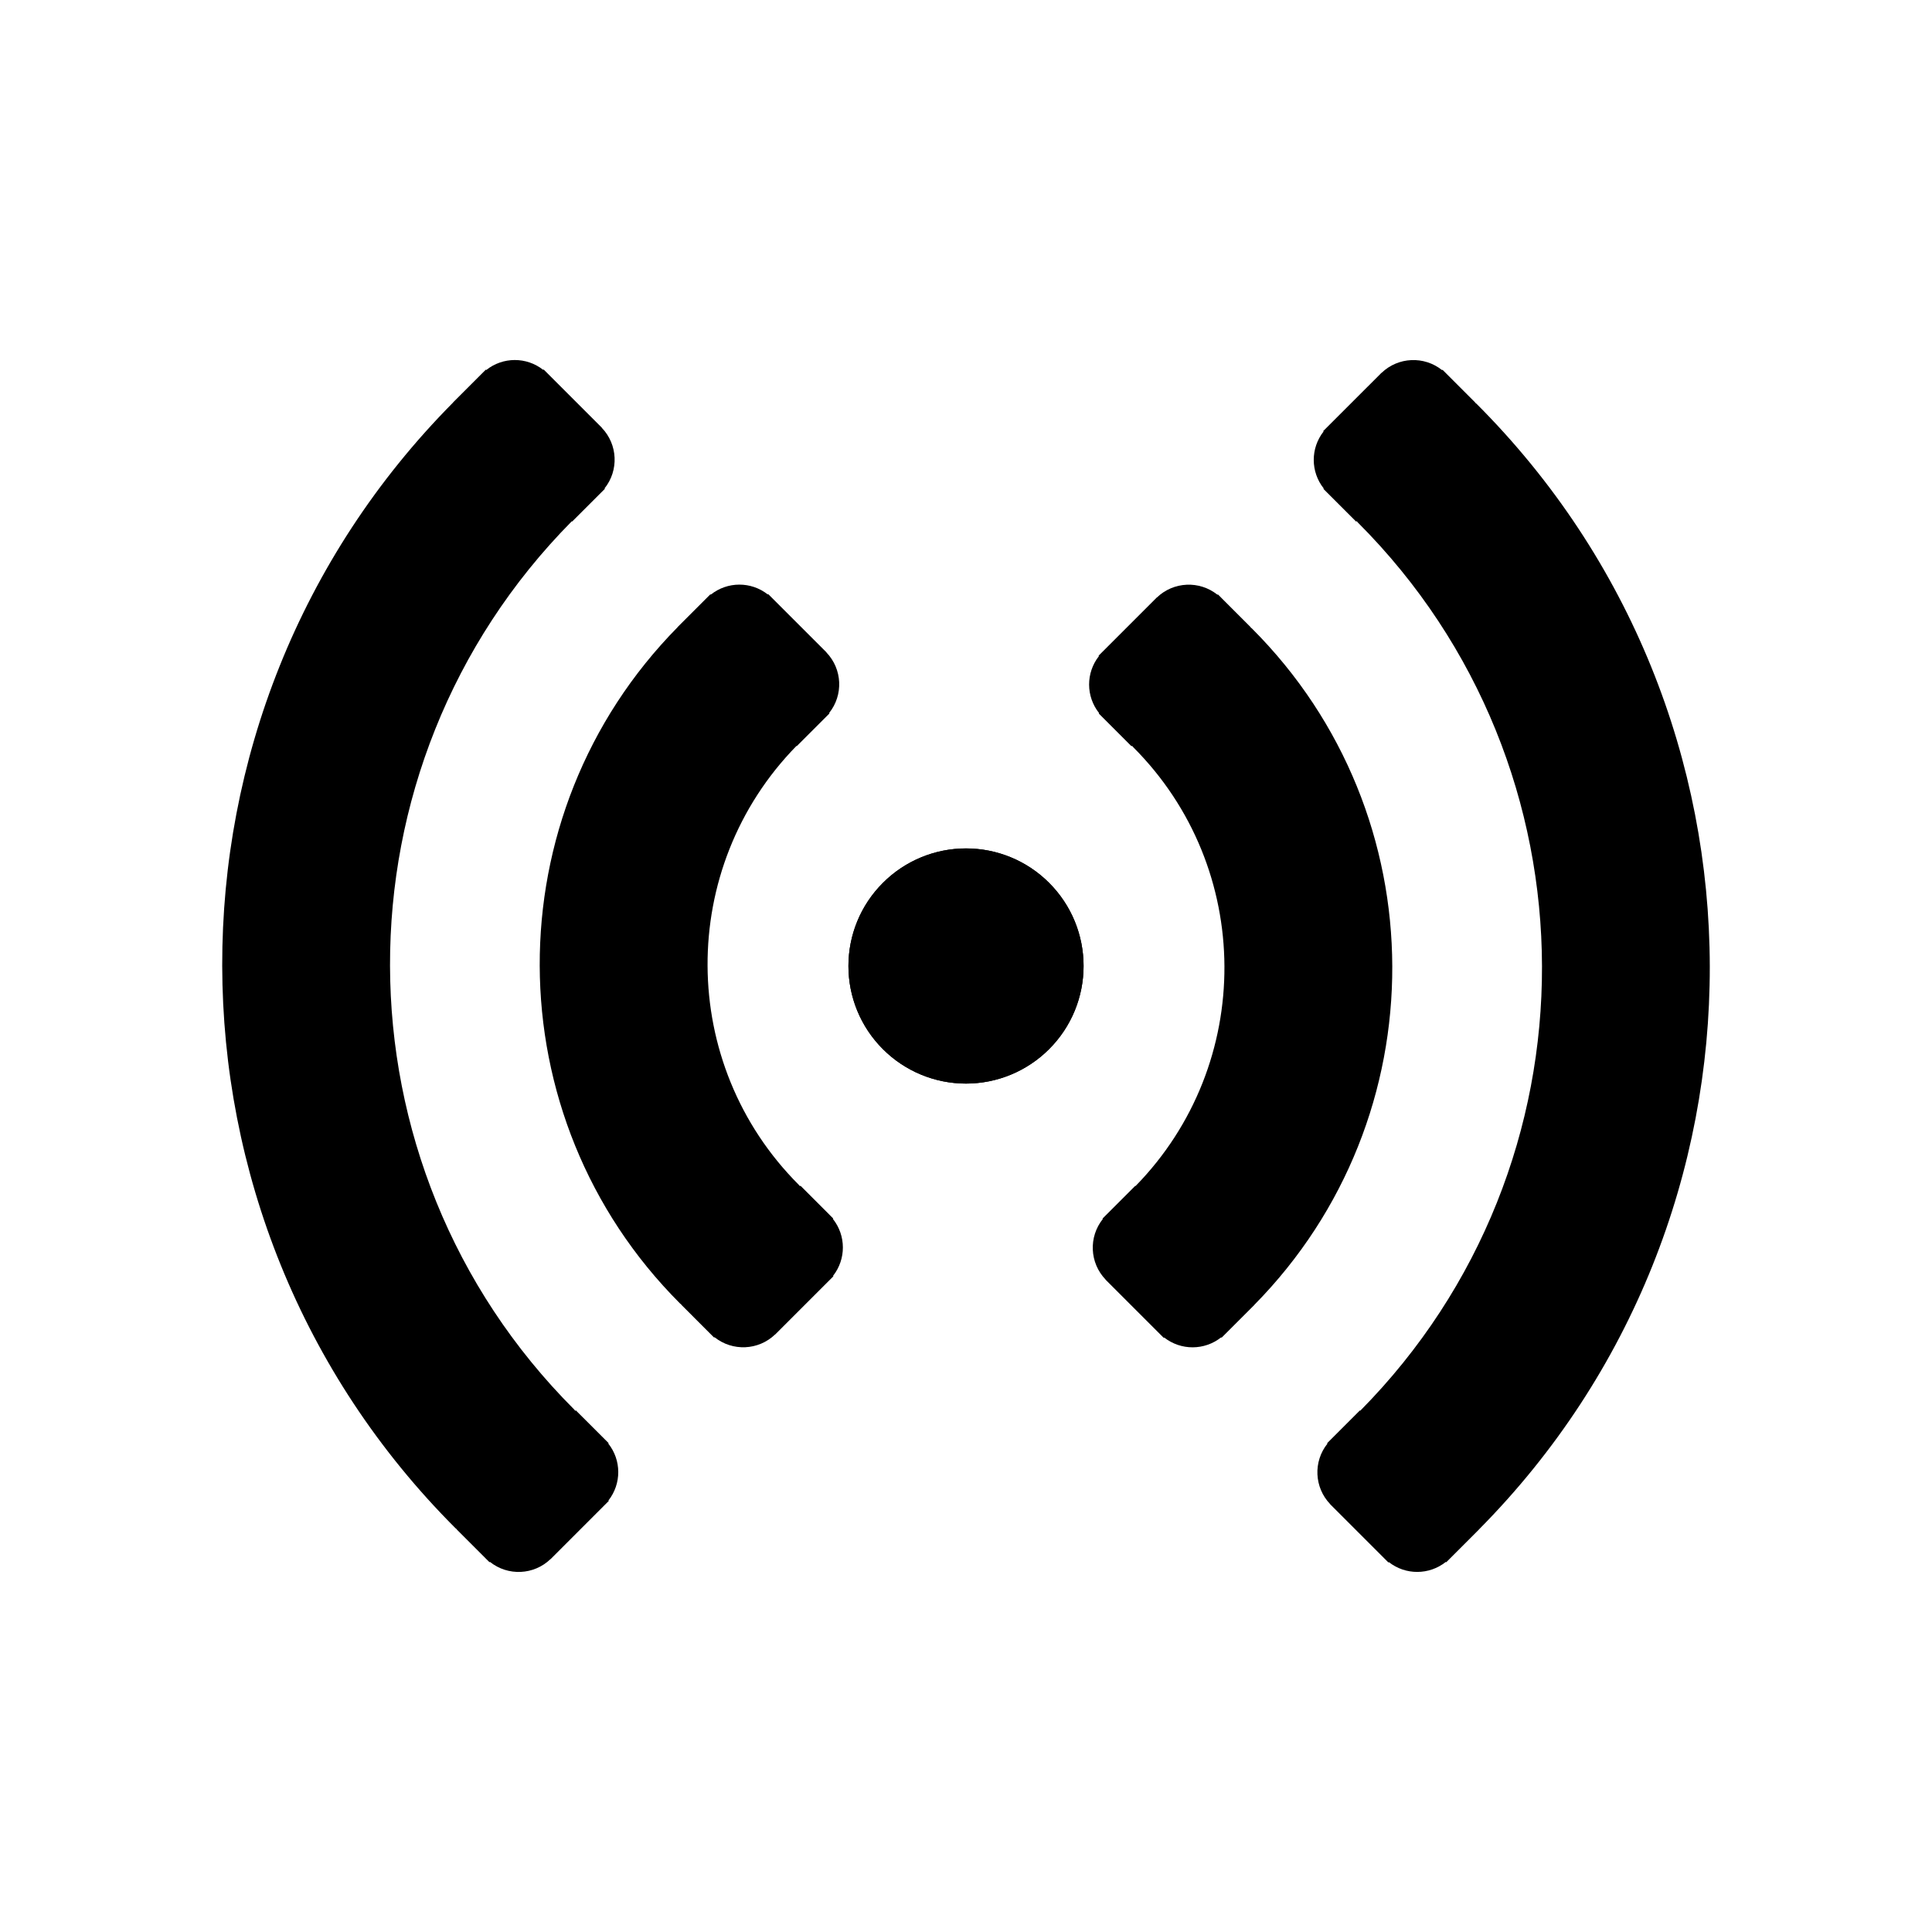
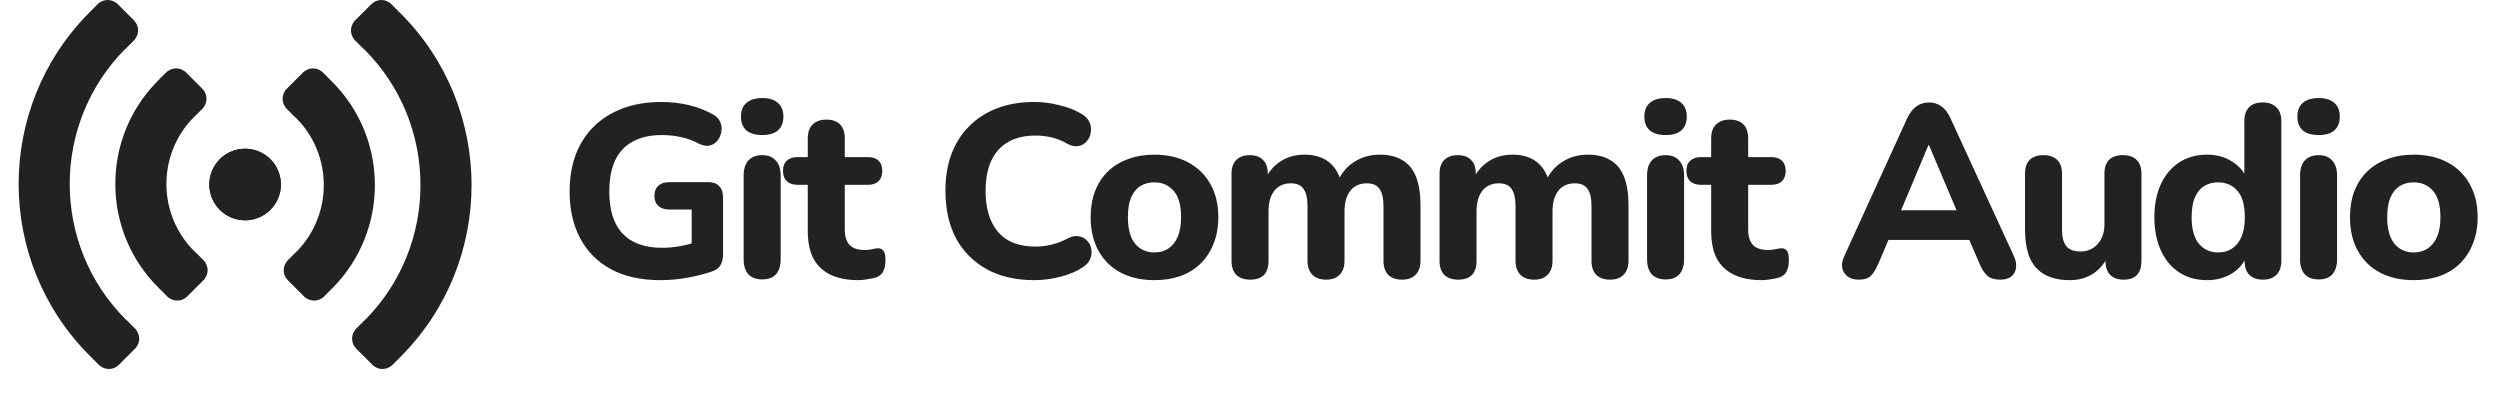
- <svg xmlns="http://www.w3.org/2000/svg" width="100" height="100" viewBox="0 0 100 100">
-   <path fill="currentColor" d="M45.697 45.697a6.083 6.083 0 0 0-.002 8.603a6.08 6.08 0 0 0 8.606.001a6.08 6.08 0 0 0 0-8.607a6.08 6.08 0 0 0-8.604.003m30.852 33.468c15.972-16.109 15.934-42.207-.122-58.263c-.023-.023-.05-.037-.073-.059l.006-.006l-1.696-1.698l-.02.02a2.38 2.38 0 0 0-3.136.141l-.003-.003l-.026.026l-.008.007l-.006.008l-2.773 2.772l-.002.002l-.002.002l-.2.2l.02.02a2.376 2.376 0 0 0 .01 2.951l-.019.019l.19.19v.001h.001L70.196 27l.027-.027c.022.023.037.05.06.073C82.95 39.714 82.99 60.3 70.405 73.02l-.017-.017l-1.504 1.504l-.003.002l-.002.003l-.188.188l.019.019a2.38 2.38 0 0 0 .141 3.136l-.003.003l.031.031l.002.003l.003.002l1.396 1.396l.002.003l.003.002l1.376 1.376l.002.003l.003.002l.198.198l.02-.02a2.38 2.38 0 0 0 2.952-.009l.019.019l1.567-1.568l.005-.004l.018-.019l.107-.107z" />
-   <path fill="currentColor" d="M64.923 67.54c9.561-9.699 9.523-25.365-.123-35.01c-.023-.023-.05-.037-.073-.06l.007-.007l-1.697-1.698l-.02.02a2.38 2.38 0 0 0-3.136.141l-.003-.003l-.029.029l-.005.004l-.004.005l-2.774 2.774l-.004.003l-.003.004l-.198.198l.02.02a2.376 2.376 0 0 0 .009 2.951l-.019.019l.189.189l.002.002l.002.002l1.504 1.505l.027-.027c.022.023.037.05.06.073c6.258 6.257 6.293 16.407.119 22.717l-.013-.013l-1.505 1.505l-.002.001l-.001.002l-.189.189l.019.019a2.38 2.38 0 0 0 .141 3.135l-.004.004l2.816 2.815l.201.201l.02-.02a2.38 2.38 0 0 0 2.951-.009l.02.02l1.572-1.572l.125-.125z" />
-   <g fill="currentColor">
-     <path d="M54.305 45.7a6.083 6.083 0 0 0-8.606-.001a6.08 6.08 0 0 0 0 8.605a6.08 6.08 0 0 0 8.605-.001a6.084 6.084 0 0 0 .001-8.603" />
-     <path d="m43.109 63.089l.019-.019l-.188-.188l-.003-.004l-.003-.003l-1.503-1.504l-.027.027c-.022-.023-.037-.05-.059-.072c-6.258-6.258-6.293-16.408-.119-22.718l.013.013l1.697-1.696l-.02-.02a2.38 2.38 0 0 0-.141-3.135l.004-.004l-3.018-3.017l-.02.02a2.376 2.376 0 0 0-2.951.009l-.019-.019l-.191.191l-1.381 1.381l-.125.125l.003.003c-9.562 9.699-9.523 25.365.123 35.011c.022.022.049.037.072.059l-.006.006l1.697 1.698l.02-.02a2.38 2.38 0 0 0 3.135-.141l.003.003l.029-.029l.005-.004l.004-.005l2.775-2.775l.003-.002l.002-.002l.199-.199l-.02-.02a2.374 2.374 0 0 0-.009-2.95" />
-     <path d="m31.483 74.715l.019-.019l-.19-.19l-.001-.001l-.001-.001l-1.506-1.505l-.027.027c-.022-.023-.037-.05-.059-.073C17.05 60.284 17.012 39.7 29.597 26.98l.016.016l1.504-1.504l.003-.002l.002-.003l.188-.188l-.019-.019a2.38 2.38 0 0 0-.141-3.136l.004-.004l-1.434-1.434l-.001-.001l-.001-.001l-1.581-1.581l-.02.021a2.376 2.376 0 0 0-2.951.009l-.02-.02l-1.696 1.697l.003.003c-15.974 16.11-15.936 42.209.121 58.265c.023.023.05.037.073.059l-.007.007l1.697 1.698l.02-.02a2.38 2.38 0 0 0 3.136-.142l.003.003l.033-.033l2.778-2.779l.005-.004l.004-.005l.196-.196l-.02-.02a2.376 2.376 0 0 0-.009-2.951" />
-   </g>
+ <svg xmlns="http://www.w3.org/2000/svg" width="102" height="16" viewBox="0 0 102 16" fill="none">
+   <path fill="#222" d="M98.478 11.43C97.952 11.43 97.492 11.327 97.099 11.12C96.712 10.913 96.412 10.617 96.198 10.23C95.985 9.843 95.879 9.387 95.879 8.86C95.879 8.467 95.939 8.113 96.058 7.8C96.178 7.487 96.352 7.22 96.579 7C96.812 6.773 97.088 6.603 97.409 6.49C97.728 6.37 98.085 6.31 98.478 6.31C99.005 6.31 99.462 6.413 99.849 6.62C100.242 6.827 100.545 7.12 100.758 7.5C100.978 7.88 101.088 8.333 101.088 8.86C101.088 9.26 101.025 9.617 100.898 9.93C100.778 10.243 100.605 10.513 100.378 10.74C100.152 10.967 99.875 11.14 99.549 11.26C99.228 11.373 98.872 11.43 98.478 11.43ZM98.478 10.3C98.698 10.3 98.888 10.247 99.049 10.14C99.209 10.033 99.335 9.877 99.428 9.67C99.522 9.457 99.569 9.187 99.569 8.86C99.569 8.373 99.469 8.017 99.269 7.79C99.069 7.557 98.805 7.44 98.478 7.44C98.265 7.44 98.075 7.49 97.909 7.59C97.749 7.69 97.622 7.847 97.528 8.06C97.442 8.267 97.398 8.533 97.398 8.86C97.398 9.347 97.499 9.71 97.698 9.95C97.898 10.183 98.159 10.3 98.478 10.3Z" />
+   <path fill="#222" d="M94.603 11.4C94.356 11.4 94.166 11.33 94.033 11.19C93.906 11.043 93.843 10.84 93.843 10.58V7.16C93.843 6.893 93.906 6.69 94.033 6.55C94.166 6.403 94.356 6.33 94.603 6.33C94.843 6.33 95.026 6.403 95.153 6.55C95.286 6.69 95.353 6.893 95.353 7.16V10.58C95.353 10.84 95.289 11.043 95.163 11.19C95.036 11.33 94.849 11.4 94.603 11.4ZM94.603 5.51C94.323 5.51 94.106 5.447 93.953 5.32C93.806 5.187 93.733 5 93.733 4.76C93.733 4.513 93.806 4.327 93.953 4.2C94.106 4.067 94.323 4 94.603 4C94.883 4 95.096 4.067 95.243 4.2C95.389 4.327 95.463 4.513 95.463 4.76C95.463 5 95.389 5.187 95.243 5.32C95.096 5.447 94.883 5.51 94.603 5.51Z" />
+   <path fill="#222" d="M90.049 11.43C89.623 11.43 89.246 11.327 88.919 11.12C88.599 10.913 88.349 10.617 88.169 10.23C87.989 9.843 87.899 9.387 87.899 8.86C87.899 8.333 87.989 7.88 88.169 7.5C88.349 7.12 88.599 6.827 88.919 6.62C89.246 6.413 89.623 6.31 90.049 6.31C90.436 6.31 90.776 6.403 91.069 6.59C91.369 6.777 91.573 7.02 91.679 7.32H91.569V4.95C91.569 4.697 91.632 4.507 91.759 4.38C91.886 4.247 92.073 4.18 92.319 4.18C92.559 4.18 92.746 4.247 92.879 4.38C93.013 4.507 93.079 4.697 93.079 4.95V10.64C93.079 10.887 93.013 11.077 92.879 11.21C92.752 11.343 92.569 11.41 92.329 11.41C92.089 11.41 91.903 11.343 91.769 11.21C91.642 11.077 91.579 10.887 91.579 10.64V9.96L91.689 10.35C91.596 10.677 91.396 10.94 91.089 11.14C90.789 11.333 90.442 11.43 90.049 11.43ZM90.499 10.3C90.719 10.3 90.909 10.247 91.069 10.14C91.229 10.033 91.356 9.877 91.449 9.67C91.543 9.457 91.589 9.187 91.589 8.86C91.589 8.373 91.489 8.017 91.289 7.79C91.089 7.557 90.826 7.44 90.499 7.44C90.286 7.44 90.096 7.49 89.929 7.59C89.769 7.69 89.642 7.847 89.549 8.06C89.463 8.267 89.419 8.533 89.419 8.86C89.419 9.347 89.519 9.71 89.719 9.95C89.919 10.183 90.179 10.3 90.499 10.3Z" />
+   <path fill="#222" d="M84.451 11.43C84.037 11.43 83.694 11.353 83.421 11.2C83.147 11.047 82.944 10.817 82.811 10.51C82.684 10.197 82.621 9.81 82.621 9.35V7.09C82.621 6.837 82.684 6.647 82.811 6.52C82.944 6.393 83.131 6.33 83.371 6.33C83.611 6.33 83.797 6.393 83.931 6.52C84.064 6.647 84.131 6.837 84.131 7.09V9.39C84.131 9.683 84.191 9.903 84.311 10.05C84.431 10.19 84.621 10.26 84.881 10.26C85.167 10.26 85.401 10.16 85.581 9.96C85.767 9.753 85.861 9.483 85.861 9.15V7.09C85.861 6.837 85.924 6.647 86.051 6.52C86.184 6.393 86.371 6.33 86.611 6.33C86.857 6.33 87.044 6.393 87.171 6.52C87.304 6.647 87.371 6.837 87.371 7.09V10.64C87.371 11.153 87.127 11.41 86.641 11.41C86.401 11.41 86.217 11.343 86.091 11.21C85.964 11.077 85.901 10.887 85.901 10.64V9.97L86.051 10.36C85.904 10.7 85.694 10.963 85.421 11.15C85.147 11.337 84.824 11.43 84.451 11.43Z" />
+   <path fill="#222" d="M75.841 11.41C75.655 11.41 75.501 11.367 75.382 11.28C75.268 11.193 75.195 11.077 75.162 10.93C75.135 10.783 75.165 10.62 75.251 10.44L77.811 4.83C77.918 4.603 78.045 4.44 78.191 4.34C78.338 4.233 78.508 4.18 78.701 4.18C78.895 4.18 79.065 4.233 79.211 4.34C79.358 4.44 79.481 4.603 79.582 4.83L82.162 10.44C82.248 10.62 82.278 10.787 82.251 10.94C82.231 11.087 82.165 11.203 82.051 11.29C81.938 11.37 81.791 11.41 81.612 11.41C81.385 11.41 81.208 11.357 81.082 11.25C80.962 11.143 80.855 10.977 80.761 10.75L80.162 9.36L80.781 9.79H76.612L77.231 9.36L76.641 10.75C76.541 10.983 76.435 11.153 76.322 11.26C76.215 11.36 76.055 11.41 75.841 11.41ZM78.681 5.92L77.401 8.97L77.132 8.58H80.261L79.992 8.97L78.701 5.92H78.681Z" />
+   <path fill="#222" d="M71.885 11.43C71.425 11.43 71.039 11.353 70.725 11.2C70.419 11.047 70.189 10.823 70.035 10.53C69.889 10.237 69.816 9.867 69.816 9.42V7.54H69.395C69.209 7.54 69.062 7.49 68.956 7.39C68.856 7.29 68.805 7.153 68.805 6.98C68.805 6.793 68.856 6.653 68.956 6.56C69.062 6.46 69.209 6.41 69.395 6.41H69.816V5.65C69.816 5.397 69.882 5.207 70.016 5.08C70.149 4.947 70.335 4.88 70.576 4.88C70.822 4.88 71.009 4.947 71.135 5.08C71.262 5.207 71.326 5.397 71.326 5.65V6.41H72.275C72.462 6.41 72.606 6.46 72.706 6.56C72.805 6.653 72.856 6.793 72.856 6.98C72.856 7.153 72.805 7.29 72.706 7.39C72.606 7.49 72.462 7.54 72.275 7.54H71.326V9.36C71.326 9.64 71.389 9.85 71.516 9.99C71.649 10.13 71.859 10.2 72.145 10.2C72.246 10.2 72.339 10.19 72.425 10.17C72.512 10.15 72.592 10.137 72.665 10.13C72.759 10.123 72.835 10.153 72.895 10.22C72.956 10.28 72.986 10.417 72.986 10.63C72.986 10.79 72.959 10.93 72.906 11.05C72.852 11.17 72.759 11.257 72.626 11.31C72.539 11.343 72.419 11.37 72.266 11.39C72.119 11.417 71.992 11.43 71.885 11.43Z" />
+   <path fill="#222" d="M67.96 11.4C67.713 11.4 67.523 11.33 67.39 11.19C67.263 11.043 67.2 10.84 67.2 10.58V7.16C67.2 6.893 67.263 6.69 67.39 6.55C67.523 6.403 67.713 6.33 67.96 6.33C68.2 6.33 68.383 6.403 68.51 6.55C68.643 6.69 68.71 6.893 68.71 7.16V10.58C68.71 10.84 68.646 11.043 68.52 11.19C68.393 11.33 68.206 11.4 67.96 11.4ZM67.96 5.51C67.68 5.51 67.463 5.447 67.31 5.32C67.163 5.187 67.09 5 67.09 4.76C67.09 4.513 67.163 4.327 67.31 4.2C67.463 4.067 67.68 4 67.96 4C68.24 4 68.453 4.067 68.6 4.2C68.746 4.327 68.82 4.513 68.82 4.76C68.82 5 68.746 5.187 68.6 5.32C68.453 5.447 68.24 5.51 67.96 5.51Z" />
+   <path fill="#222" d="M59.493 11.41C59.246 11.41 59.056 11.343 58.923 11.21C58.796 11.077 58.733 10.887 58.733 10.64V7.09C58.733 6.843 58.796 6.657 58.923 6.53C59.056 6.397 59.24 6.33 59.473 6.33C59.713 6.33 59.896 6.397 60.023 6.53C60.15 6.657 60.213 6.843 60.213 7.09V7.73L60.103 7.33C60.236 7.023 60.443 6.777 60.723 6.59C61.003 6.403 61.333 6.31 61.713 6.31C62.093 6.31 62.41 6.4 62.663 6.58C62.916 6.76 63.096 7.037 63.203 7.41H63.063C63.21 7.07 63.433 6.803 63.733 6.61C64.04 6.41 64.39 6.31 64.783 6.31C65.163 6.31 65.473 6.387 65.713 6.54C65.96 6.687 66.143 6.913 66.263 7.22C66.383 7.52 66.443 7.903 66.443 8.37V10.64C66.443 10.887 66.376 11.077 66.243 11.21C66.116 11.343 65.933 11.41 65.693 11.41C65.446 11.41 65.256 11.343 65.123 11.21C64.996 11.077 64.933 10.887 64.933 10.64V8.42C64.933 8.093 64.88 7.857 64.773 7.71C64.673 7.557 64.5 7.48 64.253 7.48C63.966 7.48 63.743 7.58 63.583 7.78C63.423 7.98 63.343 8.263 63.343 8.63V10.64C63.343 10.887 63.276 11.077 63.143 11.21C63.016 11.343 62.833 11.41 62.593 11.41C62.353 11.41 62.166 11.343 62.033 11.21C61.9 11.077 61.833 10.887 61.833 10.64V8.42C61.833 8.093 61.78 7.857 61.673 7.71C61.573 7.557 61.4 7.48 61.153 7.48C60.866 7.48 60.643 7.58 60.483 7.78C60.323 7.98 60.243 8.263 60.243 8.63V10.64C60.243 11.153 59.993 11.41 59.493 11.41Z" />
+   <path fill="#222" d="M51.006 11.41C50.76 11.41 50.57 11.343 50.436 11.21C50.31 11.077 50.246 10.887 50.246 10.64V7.09C50.246 6.843 50.31 6.657 50.436 6.53C50.57 6.397 50.753 6.33 50.986 6.33C51.226 6.33 51.41 6.397 51.536 6.53C51.663 6.657 51.726 6.843 51.726 7.09V7.73L51.616 7.33C51.75 7.023 51.956 6.777 52.236 6.59C52.516 6.403 52.846 6.31 53.226 6.31C53.606 6.31 53.923 6.4 54.176 6.58C54.43 6.76 54.61 7.037 54.716 7.41H54.576C54.723 7.07 54.946 6.803 55.246 6.61C55.553 6.41 55.903 6.31 56.296 6.31C56.676 6.31 56.986 6.387 57.226 6.54C57.473 6.687 57.656 6.913 57.776 7.22C57.896 7.52 57.956 7.903 57.956 8.37V10.64C57.956 10.887 57.89 11.077 57.756 11.21C57.63 11.343 57.446 11.41 57.206 11.41C56.96 11.41 56.77 11.343 56.636 11.21C56.51 11.077 56.446 10.887 56.446 10.64V8.42C56.446 8.093 56.393 7.857 56.286 7.71C56.186 7.557 56.013 7.48 55.766 7.48C55.48 7.48 55.256 7.58 55.096 7.78C54.936 7.98 54.856 8.263 54.856 8.63V10.64C54.856 10.887 54.79 11.077 54.656 11.21C54.53 11.343 54.346 11.41 54.106 11.41C53.866 11.41 53.68 11.343 53.546 11.21C53.413 11.077 53.346 10.887 53.346 10.64V8.42C53.346 8.093 53.293 7.857 53.186 7.71C53.086 7.557 52.913 7.48 52.666 7.48C52.38 7.48 52.156 7.58 51.996 7.78C51.836 7.98 51.756 8.263 51.756 8.63V10.64C51.756 11.153 51.506 11.41 51.006 11.41Z" />
+   <path fill="#222" d="M47.098 11.43C46.571 11.43 46.111 11.327 45.718 11.12C45.331 10.913 45.031 10.617 44.818 10.23C44.604 9.843 44.498 9.387 44.498 8.86C44.498 8.467 44.558 8.113 44.678 7.8C44.798 7.487 44.971 7.22 45.198 7C45.431 6.773 45.708 6.603 46.028 6.49C46.348 6.37 46.704 6.31 47.098 6.31C47.624 6.31 48.081 6.413 48.468 6.62C48.861 6.827 49.164 7.12 49.378 7.5C49.598 7.88 49.708 8.333 49.708 8.86C49.708 9.26 49.644 9.617 49.518 9.93C49.398 10.243 49.224 10.513 48.998 10.74C48.771 10.967 48.494 11.14 48.168 11.26C47.848 11.373 47.491 11.43 47.098 11.43ZM47.098 10.3C47.318 10.3 47.508 10.247 47.668 10.14C47.828 10.033 47.954 9.877 48.048 9.67C48.141 9.457 48.188 9.187 48.188 8.86C48.188 8.373 48.088 8.017 47.888 7.79C47.688 7.557 47.424 7.44 47.098 7.44C46.884 7.44 46.694 7.49 46.528 7.59C46.368 7.69 46.241 7.847 46.148 8.06C46.061 8.267 46.018 8.533 46.018 8.86C46.018 9.347 46.118 9.71 46.318 9.95C46.518 10.183 46.778 10.3 47.098 10.3Z" />
+   <path fill="#222" d="M42.203 11.43C41.443 11.43 40.793 11.28 40.253 10.98C39.713 10.68 39.297 10.26 39.003 9.72C38.717 9.173 38.573 8.53 38.573 7.79C38.573 7.237 38.653 6.74 38.813 6.3C38.98 5.853 39.22 5.473 39.533 5.16C39.847 4.84 40.227 4.593 40.673 4.42C41.127 4.247 41.637 4.16 42.203 4.16C42.537 4.16 42.873 4.203 43.213 4.29C43.56 4.37 43.86 4.487 44.113 4.64C44.28 4.733 44.393 4.85 44.453 4.99C44.513 5.13 44.53 5.27 44.503 5.41C44.483 5.55 44.427 5.67 44.333 5.77C44.247 5.87 44.137 5.933 44.003 5.96C43.87 5.987 43.72 5.957 43.553 5.87C43.353 5.75 43.143 5.663 42.923 5.61C42.703 5.557 42.48 5.53 42.253 5.53C41.807 5.53 41.43 5.62 41.123 5.8C40.823 5.973 40.597 6.227 40.443 6.56C40.29 6.893 40.213 7.303 40.213 7.79C40.213 8.27 40.29 8.68 40.443 9.02C40.597 9.36 40.823 9.62 41.123 9.8C41.43 9.973 41.807 10.06 42.253 10.06C42.467 10.06 42.683 10.033 42.903 9.98C43.13 9.927 43.347 9.843 43.553 9.73C43.727 9.643 43.88 9.613 44.013 9.64C44.153 9.66 44.267 9.72 44.353 9.82C44.447 9.913 44.503 10.027 44.523 10.16C44.55 10.293 44.537 10.427 44.483 10.56C44.43 10.693 44.33 10.807 44.183 10.9C43.937 11.067 43.633 11.197 43.273 11.29C42.913 11.383 42.557 11.43 42.203 11.43Z" />
+   <path fill="#222" d="M35.027 11.43C34.567 11.43 34.181 11.353 33.867 11.2C33.561 11.047 33.331 10.823 33.177 10.53C33.031 10.237 32.957 9.867 32.957 9.42V7.54H32.537C32.351 7.54 32.204 7.49 32.097 7.39C31.997 7.29 31.947 7.153 31.947 6.98C31.947 6.793 31.997 6.653 32.097 6.56C32.204 6.46 32.351 6.41 32.537 6.41H32.957V5.65C32.957 5.397 33.024 5.207 33.157 5.08C33.291 4.947 33.477 4.88 33.717 4.88C33.964 4.88 34.151 4.947 34.277 5.08C34.404 5.207 34.467 5.397 34.467 5.65V6.41H35.417C35.604 6.41 35.747 6.46 35.847 6.56C35.947 6.653 35.997 6.793 35.997 6.98C35.997 7.153 35.947 7.29 35.847 7.39C35.747 7.49 35.604 7.54 35.417 7.54H34.467V9.36C34.467 9.64 34.531 9.85 34.657 9.99C34.791 10.13 35.001 10.2 35.287 10.2C35.387 10.2 35.481 10.19 35.567 10.17C35.654 10.15 35.734 10.137 35.807 10.13C35.901 10.123 35.977 10.153 36.037 10.22C36.097 10.28 36.127 10.417 36.127 10.63C36.127 10.79 36.101 10.93 36.047 11.05C35.994 11.17 35.901 11.257 35.767 11.31C35.681 11.343 35.561 11.37 35.407 11.39C35.261 11.417 35.134 11.43 35.027 11.43Z" />
+   <path fill="#222" d="M31.102 11.4C30.855 11.4 30.665 11.33 30.532 11.19C30.405 11.043 30.341 10.84 30.341 10.58V7.16C30.341 6.893 30.405 6.69 30.532 6.55C30.665 6.403 30.855 6.33 31.102 6.33C31.341 6.33 31.525 6.403 31.651 6.55C31.785 6.69 31.852 6.893 31.852 7.16V10.58C31.852 10.84 31.788 11.043 31.662 11.19C31.535 11.33 31.348 11.4 31.102 11.4ZM31.102 5.51C30.822 5.51 30.605 5.447 30.451 5.32C30.305 5.187 30.232 5 30.232 4.76C30.232 4.513 30.305 4.327 30.451 4.2C30.605 4.067 30.822 4 31.102 4C31.381 4 31.595 4.067 31.741 4.2C31.888 4.327 31.962 4.513 31.962 4.76C31.962 5 31.888 5.187 31.741 5.32C31.595 5.447 31.381 5.51 31.102 5.51Z" />
+   <path fill="#222" d="M26.94 11.43C26.146 11.43 25.473 11.28 24.92 10.98C24.373 10.68 23.956 10.26 23.67 9.72C23.383 9.18 23.24 8.547 23.24 7.82C23.24 7.26 23.323 6.757 23.49 6.31C23.663 5.857 23.91 5.473 24.23 5.16C24.556 4.84 24.95 4.593 25.41 4.42C25.876 4.247 26.403 4.16 26.99 4.16C27.35 4.16 27.71 4.2 28.07 4.28C28.43 4.36 28.776 4.493 29.11 4.68C29.25 4.76 29.343 4.863 29.39 4.99C29.443 5.11 29.456 5.24 29.43 5.38C29.41 5.513 29.356 5.633 29.27 5.74C29.19 5.84 29.083 5.907 28.95 5.94C28.823 5.967 28.676 5.94 28.51 5.86C28.29 5.74 28.056 5.653 27.81 5.6C27.563 5.54 27.293 5.51 27 5.51C26.526 5.51 26.13 5.6 25.81 5.78C25.49 5.953 25.25 6.213 25.09 6.56C24.936 6.9 24.86 7.32 24.86 7.82C24.86 8.573 25.04 9.143 25.4 9.53C25.766 9.917 26.306 10.11 27.02 10.11C27.26 10.11 27.506 10.087 27.76 10.04C28.013 9.993 28.263 9.927 28.51 9.84L28.22 10.47V8.55H27.32C27.12 8.55 26.966 8.5 26.86 8.4C26.753 8.3 26.7 8.163 26.7 7.99C26.7 7.81 26.753 7.673 26.86 7.58C26.966 7.48 27.12 7.43 27.32 7.43H28.89C29.09 7.43 29.24 7.483 29.34 7.59C29.446 7.697 29.5 7.85 29.5 8.05V10.37C29.5 10.543 29.466 10.69 29.4 10.81C29.333 10.93 29.22 11.017 29.06 11.07C28.76 11.177 28.423 11.263 28.05 11.33C27.676 11.397 27.306 11.43 26.94 11.43Z" />
+   <path fill="#222" d="M8.967 6.495C8.832 6.63 8.724 6.791 8.651 6.968C8.577 7.146 8.539 7.335 8.539 7.527C8.539 7.719 8.577 7.909 8.65 8.086C8.724 8.263 8.831 8.424 8.967 8.56C9.102 8.695 9.263 8.803 9.44 8.877C9.618 8.95 9.808 8.988 9.999 8.988C10.191 8.988 10.381 8.95 10.559 8.877C10.736 8.803 10.897 8.696 11.032 8.56C11.168 8.424 11.276 8.263 11.349 8.086C11.423 7.909 11.461 7.719 11.461 7.527C11.461 7.335 11.423 7.145 11.349 6.968C11.276 6.791 11.168 6.63 11.032 6.494C10.897 6.359 10.736 6.251 10.559 6.178C10.381 6.104 10.191 6.066 10 6.067C9.808 6.067 9.618 6.104 9.441 6.178C9.264 6.251 9.103 6.359 8.967 6.495ZM16.372 14.527C20.205 10.661 20.196 4.398 16.343 0.544C16.337 0.539 16.331 0.535 16.325 0.53L16.326 0.529L15.919 0.121L15.915 0.126C15.806 0.039 15.67 -0.005 15.532 0.001C15.393 0.007 15.262 0.064 15.162 0.16L15.161 0.159L15.155 0.165L15.153 0.167L15.152 0.169L14.486 0.834L14.486 0.835L14.485 0.835L14.437 0.883L14.442 0.888C14.362 0.989 14.319 1.114 14.32 1.242C14.32 1.371 14.364 1.496 14.444 1.596L14.44 1.601L14.485 1.646V1.646L14.847 2.008L14.854 2.001C14.859 2.007 14.862 2.013 14.868 2.019C17.908 5.059 17.918 10 14.897 13.052L14.893 13.048L14.532 13.409L14.531 13.41L14.531 13.411L14.486 13.456L14.49 13.46C14.404 13.568 14.359 13.704 14.366 13.843C14.372 13.981 14.428 14.113 14.524 14.213L14.524 14.214L14.531 14.221L14.531 14.222L14.532 14.222L14.867 14.557L14.868 14.558L14.868 14.558L15.199 14.889L15.199 14.889L15.2 14.89L15.247 14.937L15.252 14.933C15.353 15.012 15.478 15.055 15.607 15.055C15.735 15.054 15.86 15.011 15.961 14.93L15.965 14.935L16.341 14.559L16.343 14.558L16.347 14.553L16.372 14.527L16.372 14.527Z" />
+   <path fill="#222" d="M13.582 11.737C15.876 9.409 15.867 5.65 13.552 3.335C13.546 3.329 13.54 3.326 13.534 3.32L13.536 3.319L13.129 2.911L13.124 2.916C13.016 2.829 12.88 2.785 12.741 2.791C12.603 2.798 12.471 2.854 12.371 2.95L12.371 2.949L12.364 2.956L12.363 2.957L12.362 2.958L11.696 3.624L11.695 3.625L11.694 3.626L11.647 3.673L11.651 3.678C11.572 3.779 11.529 3.904 11.529 4.033C11.53 4.161 11.573 4.286 11.654 4.386L11.649 4.391L11.694 4.436L11.695 4.437L11.695 4.437L12.056 4.798L12.063 4.792C12.068 4.797 12.072 4.804 12.077 4.809C13.579 6.311 13.588 8.747 12.106 10.261L12.103 10.258L11.741 10.62L11.741 10.62L11.741 10.62L11.695 10.666L11.7 10.67C11.613 10.778 11.569 10.914 11.575 11.053C11.582 11.191 11.638 11.323 11.734 11.423L11.733 11.424L12.409 12.099L12.457 12.147L12.462 12.143C12.563 12.222 12.688 12.265 12.816 12.264C12.945 12.264 13.069 12.22 13.17 12.14L13.175 12.145L13.552 11.768L13.582 11.738L13.582 11.737Z" />
+   <path fill="#222" d="M11.033 6.496C10.898 6.36 10.737 6.252 10.559 6.179C10.382 6.105 10.192 6.068 10.001 6.068C9.809 6.067 9.619 6.105 9.442 6.179C9.264 6.252 9.103 6.36 8.968 6.495C8.832 6.631 8.724 6.792 8.651 6.969C8.577 7.146 8.54 7.336 8.54 7.528C8.54 7.72 8.577 7.91 8.651 8.087C8.724 8.264 8.832 8.425 8.968 8.561C9.103 8.696 9.264 8.804 9.441 8.877C9.619 8.951 9.809 8.989 10 8.989C10.192 8.989 10.382 8.951 10.559 8.877C10.736 8.804 10.897 8.696 11.033 8.56C11.307 8.287 11.461 7.915 11.461 7.528C11.461 7.141 11.307 6.769 11.033 6.496Z" />
+   <path fill="#222" d="M8.346 10.669L8.351 10.664L8.306 10.619L8.305 10.618L8.304 10.618L7.943 10.257L7.937 10.263C7.932 10.258 7.928 10.251 7.923 10.246C6.421 8.744 6.412 6.308 7.894 4.794L7.897 4.797L8.305 4.39L8.3 4.385C8.386 4.277 8.431 4.141 8.425 4.002C8.418 3.864 8.362 3.732 8.266 3.632L8.267 3.631L7.543 2.907L7.538 2.912C7.437 2.833 7.312 2.79 7.183 2.79C7.055 2.79 6.93 2.834 6.83 2.914L6.825 2.91L6.779 2.956L6.448 3.287L6.418 3.317L6.418 3.318C4.124 5.646 4.133 9.405 6.448 11.72C6.453 11.726 6.46 11.729 6.465 11.735L6.464 11.736L6.871 12.144L6.876 12.139C6.984 12.225 7.12 12.27 7.258 12.263C7.397 12.257 7.528 12.201 7.628 12.105L7.629 12.106L7.636 12.099L7.637 12.098L7.638 12.097L8.304 11.431L8.305 11.43L8.305 11.43L8.353 11.382L8.348 11.377C8.428 11.276 8.471 11.151 8.471 11.023C8.47 10.894 8.426 10.77 8.346 10.669Z" />
+   <path fill="#222" d="M5.556 13.459L5.56 13.455L5.515 13.409L5.515 13.409L5.514 13.409L5.153 13.047L5.146 13.054C5.141 13.048 5.138 13.042 5.132 13.036C2.092 9.996 2.083 5.056 5.103 2.003L5.107 2.007L5.468 1.646L5.469 1.645L5.469 1.645L5.514 1.599L5.51 1.595C5.596 1.487 5.641 1.351 5.635 1.212C5.628 1.074 5.572 0.942 5.476 0.842L5.477 0.841L5.133 0.497L5.133 0.497L5.132 0.497L4.753 0.117L4.748 0.122C4.647 0.043 4.522 -0 4.394 2.65401e-06C4.265 0 4.14 0.044 4.04 0.124L4.035 0.12L3.628 0.527L3.629 0.528C-0.205 4.394 -0.196 10.658 3.658 14.511C3.663 14.517 3.67 14.52 3.675 14.525L3.674 14.527L4.081 14.934L4.086 14.93C4.194 15.016 4.33 15.061 4.468 15.054C4.607 15.048 4.738 14.992 4.838 14.896L4.839 14.896L4.847 14.888L5.514 14.222L5.515 14.22L5.516 14.219L5.563 14.172L5.558 14.168C5.638 14.066 5.681 13.941 5.68 13.813C5.68 13.684 5.636 13.56 5.556 13.459Z" />
</svg>
